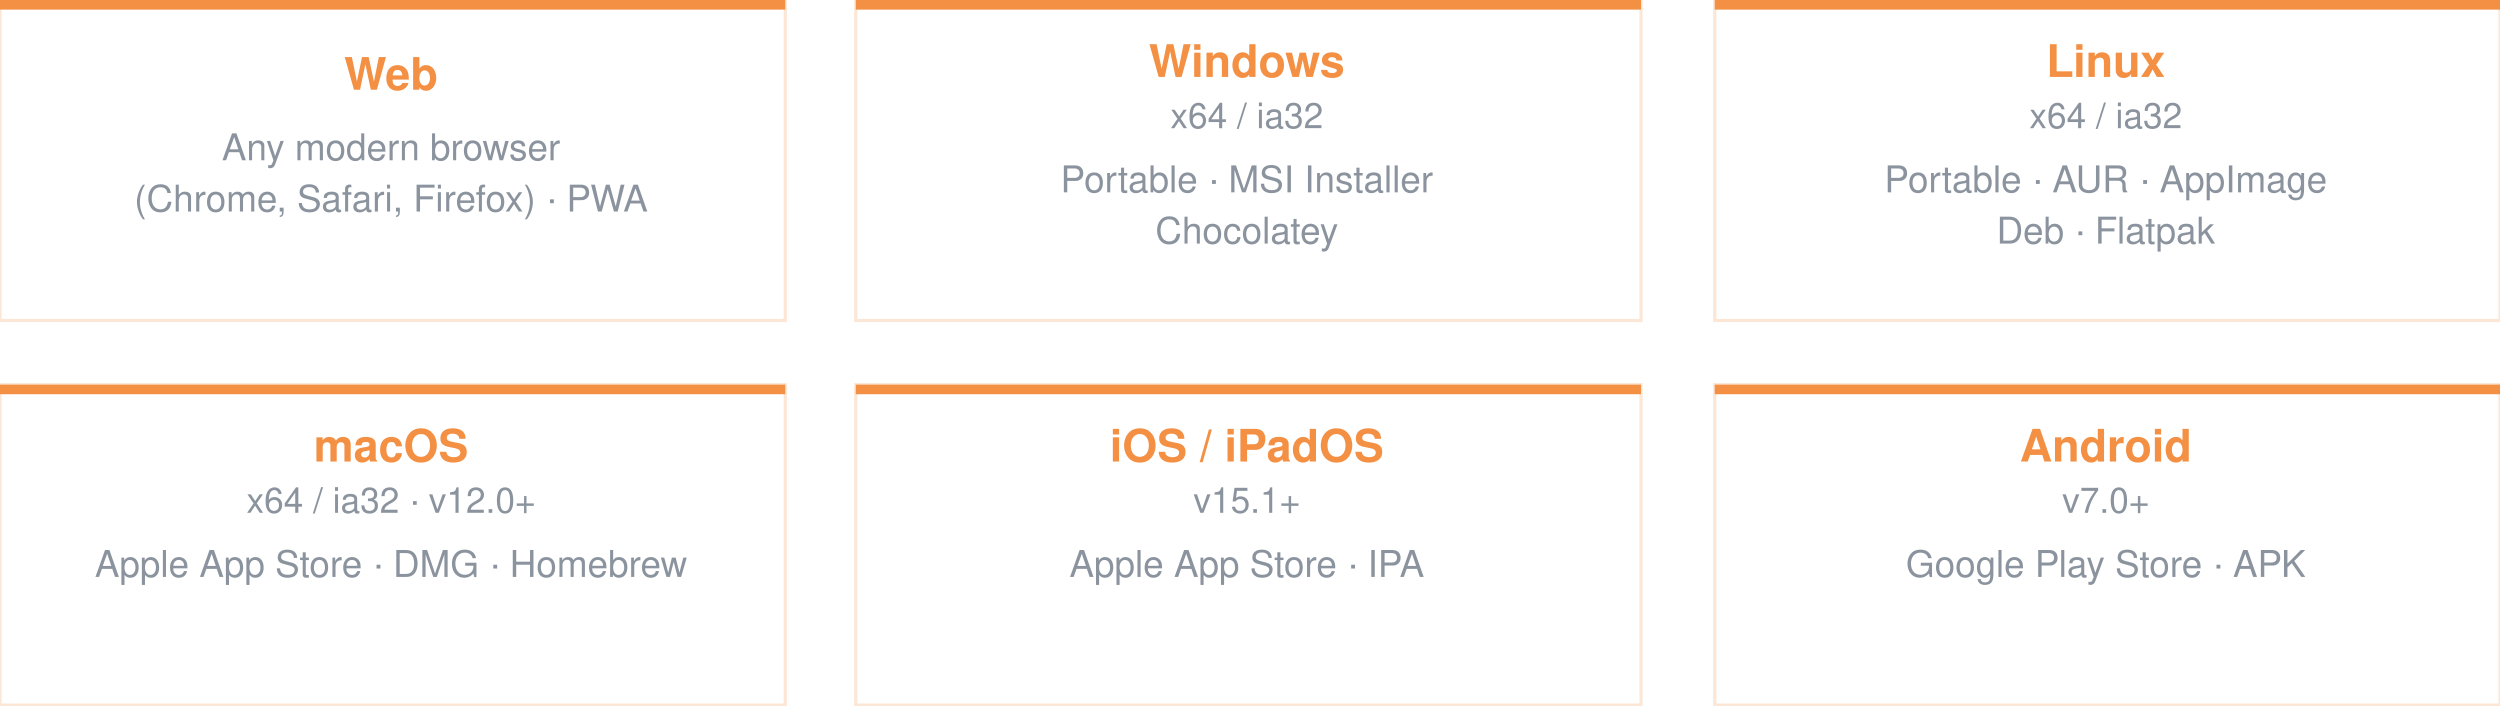
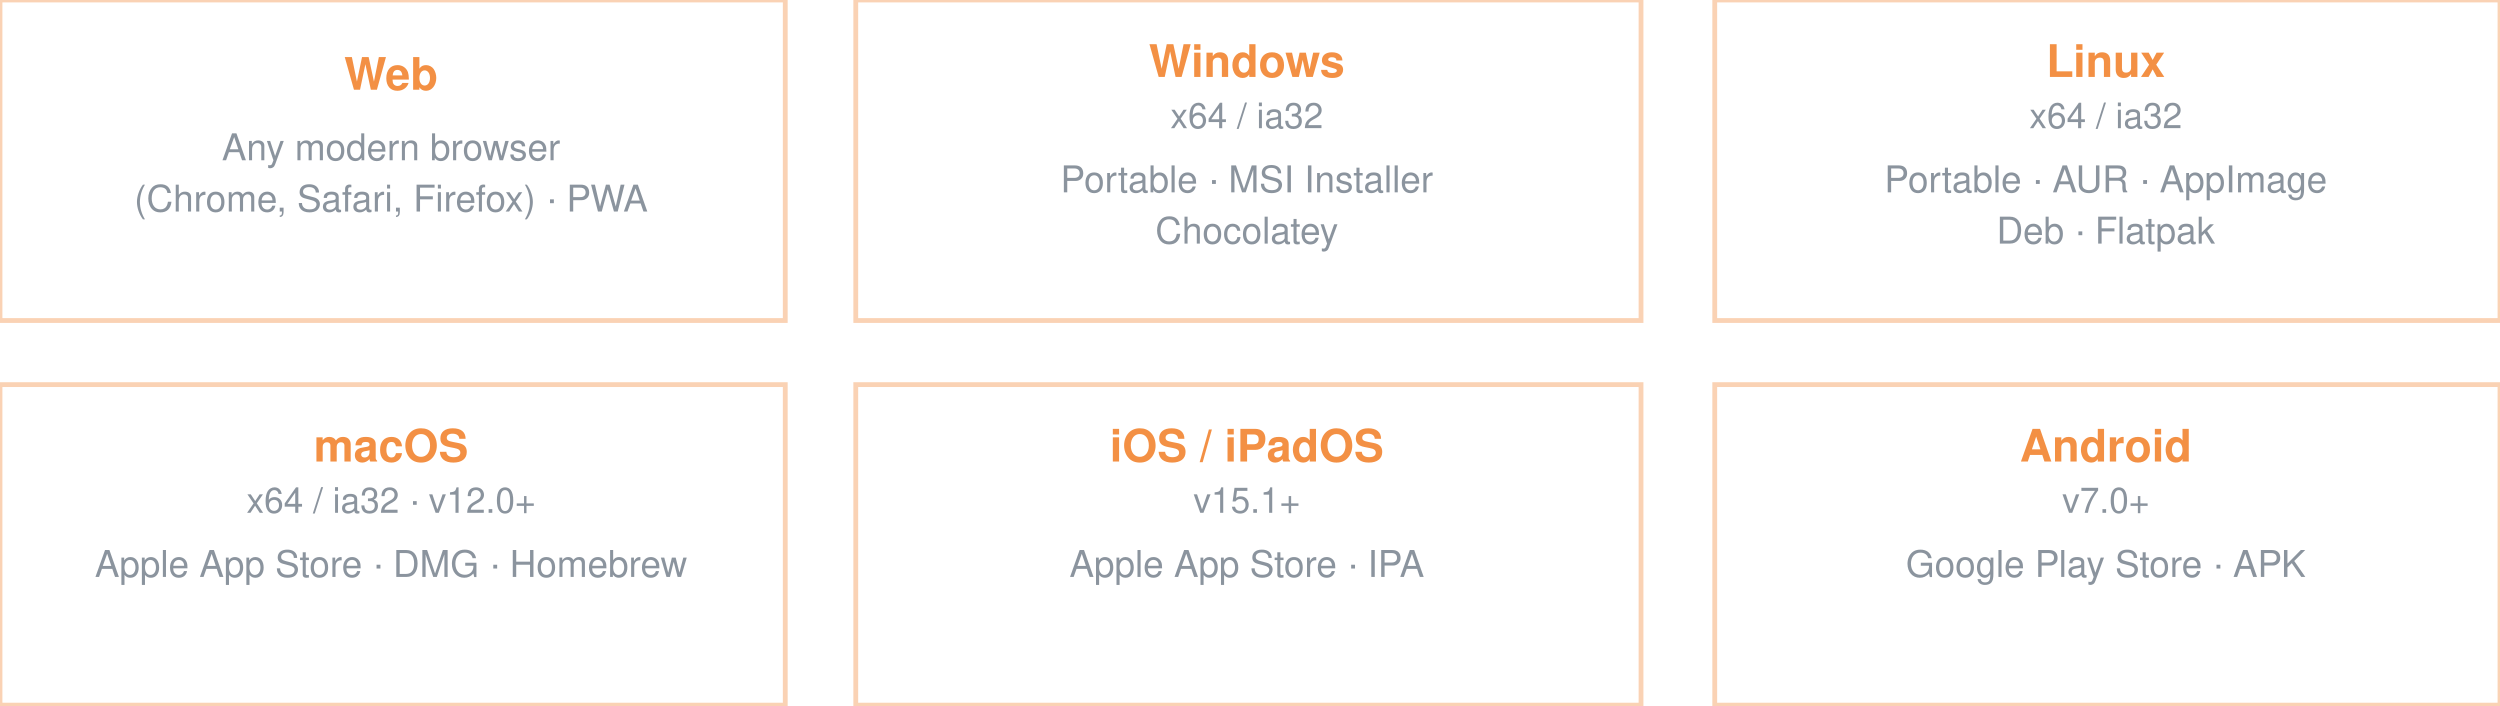
<svg xmlns="http://www.w3.org/2000/svg" width="780" height="220" viewBox="0 0 780 220">
  <defs>
    <style>
-       .cb { fill: none; stroke: #F39044; stroke-opacity: 0.22; stroke-width: 1; }
-       .ca { fill: #F39044; }
+       .cb { fill: none; stroke: #F39044; stroke-opacity: 0.4; stroke-width: 1.5; }
      .pn { font-family: -apple-system, BlinkMacSystemFont, 'Segoe UI', Helvetica, Arial, sans-serif; font-size: 14px; font-weight: 700; fill: #F39044; }
      .ps { font-family: -apple-system, BlinkMacSystemFont, 'Segoe UI', Helvetica, Arial, sans-serif; font-size: 11px; fill: #8b949e; }
      .pd { font-family: -apple-system, BlinkMacSystemFont, 'Segoe UI', Helvetica, Arial, sans-serif; font-size: 11.5px; fill: #8b949e; }
    </style>
  </defs>
  <rect x="0" y="0" width="245" height="100" fill="transparent" class="cb" />
-   <rect x="0" y="0" width="245" height="3" class="ca" />
  <text x="122" y="28" text-anchor="middle" class="pn">Web</text>
  <text x="122" y="50" text-anchor="middle" class="pd">Any modern browser</text>
  <text x="122" y="66" text-anchor="middle" class="pd">(Chrome, Safari, Firefox) · PWA</text>
  <rect x="267" y="0" width="245" height="100" fill="transparent" class="cb" />
-   <rect x="267" y="0" width="245" height="3" class="ca" />
  <text x="389" y="24" text-anchor="middle" class="pn">Windows</text>
  <text x="389" y="40" text-anchor="middle" class="ps">x64 / ia32</text>
  <text x="389" y="60" text-anchor="middle" class="pd">Portable · MSI Installer</text>
  <text x="389" y="76" text-anchor="middle" class="pd">Chocolatey</text>
  <rect x="535" y="0" width="245" height="100" fill="transparent" class="cb" />
-   <rect x="535" y="0" width="245" height="3" class="ca" />
  <text x="657" y="24" text-anchor="middle" class="pn">Linux</text>
  <text x="657" y="40" text-anchor="middle" class="ps">x64 / ia32</text>
  <text x="657" y="60" text-anchor="middle" class="pd">Portable · AUR · AppImage</text>
  <text x="657" y="76" text-anchor="middle" class="pd">Deb · Flatpak</text>
  <rect x="0" y="120" width="245" height="100" fill="transparent" class="cb" />
-   <rect x="0" y="120" width="245" height="3" class="ca" />
  <text x="122" y="144" text-anchor="middle" class="pn">macOS</text>
  <text x="122" y="160" text-anchor="middle" class="ps">x64 / ia32 · v12.0+</text>
  <text x="122" y="180" text-anchor="middle" class="pd">Apple App Store · DMG · Homebrew</text>
  <rect x="267" y="120" width="245" height="100" fill="transparent" class="cb" />
-   <rect x="267" y="120" width="245" height="3" class="ca" />
  <text x="389" y="144" text-anchor="middle" class="pn">iOS / iPadOS</text>
  <text x="389" y="160" text-anchor="middle" class="ps">v15.1+</text>
  <text x="389" y="180" text-anchor="middle" class="pd">Apple App Store · IPA</text>
  <rect x="535" y="120" width="245" height="100" fill="transparent" class="cb" />
-   <rect x="535" y="120" width="245" height="3" class="ca" />
  <text x="657" y="144" text-anchor="middle" class="pn">Android</text>
  <text x="657" y="160" text-anchor="middle" class="ps">v7.0+</text>
  <text x="657" y="180" text-anchor="middle" class="pd">Google Play Store · APK</text>
</svg>
